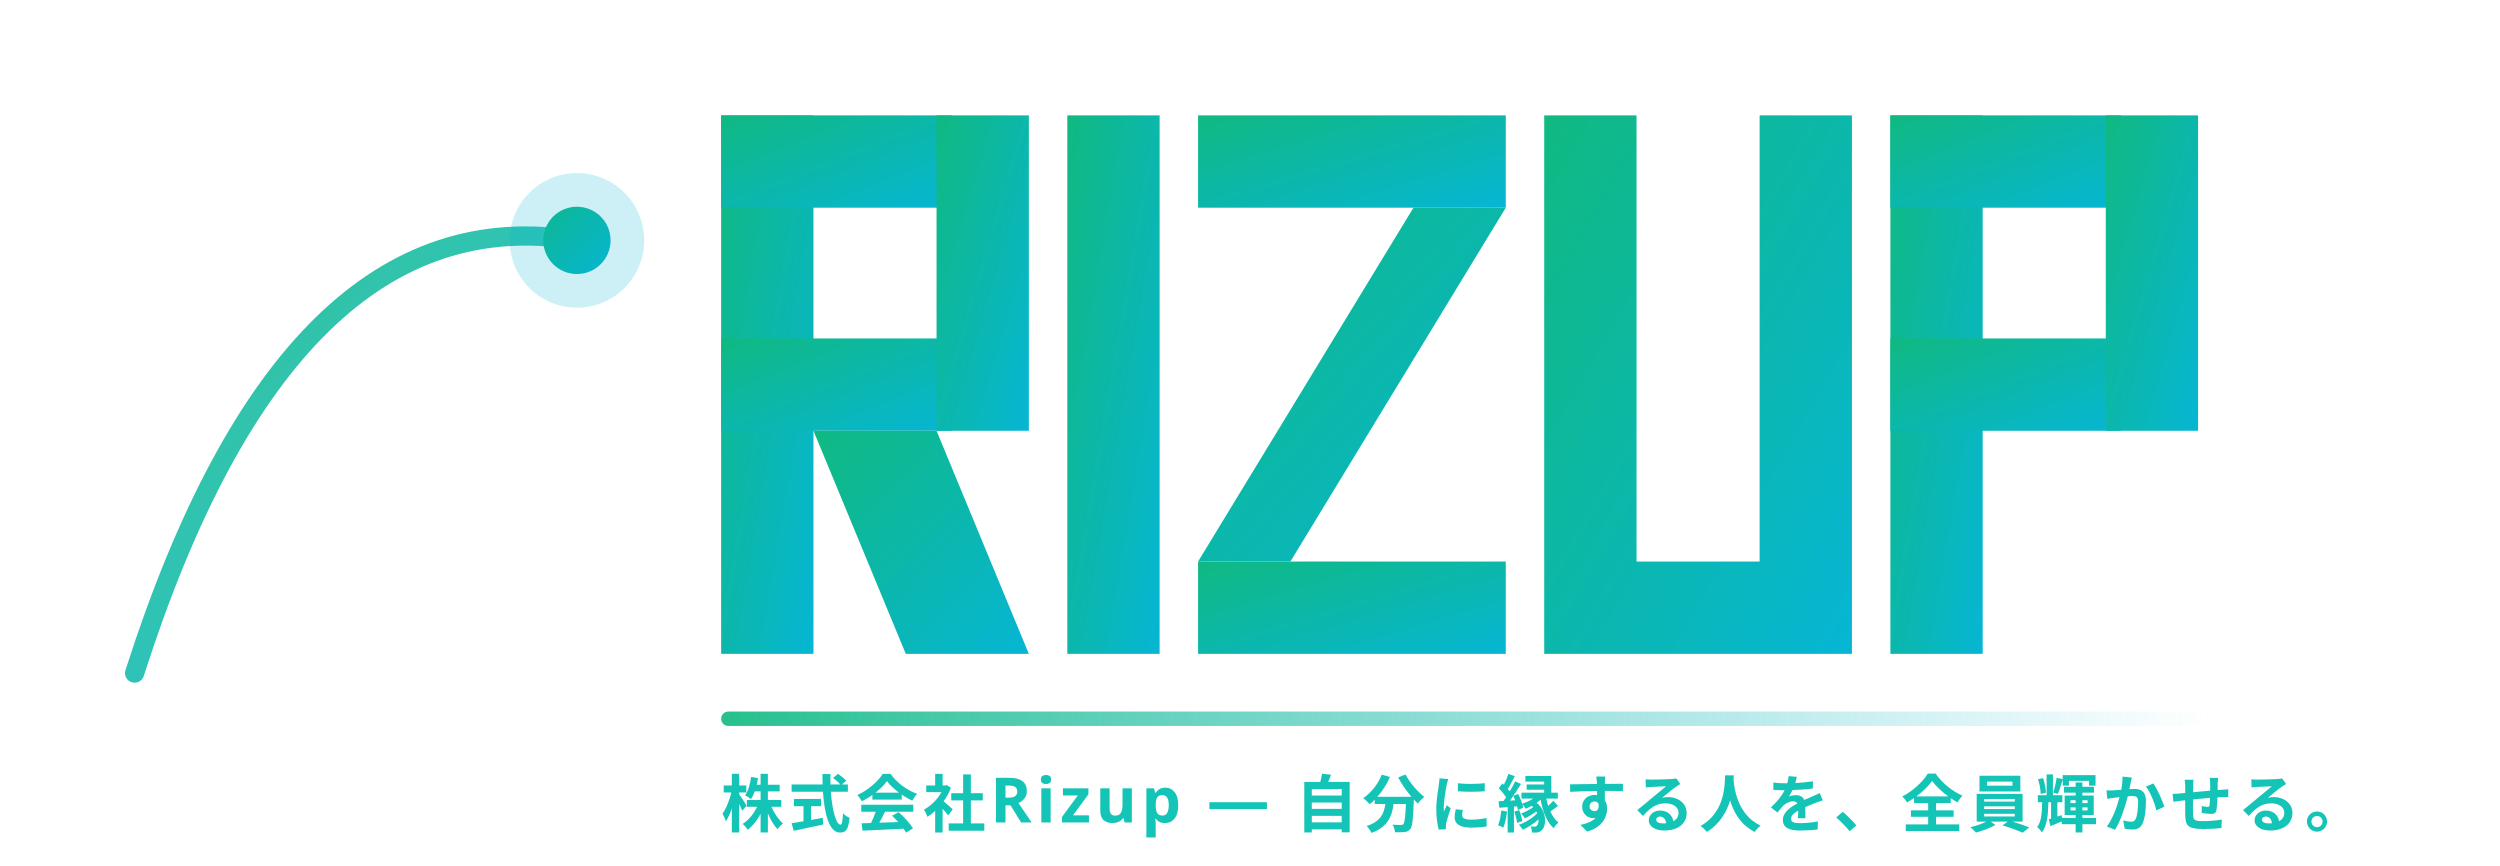
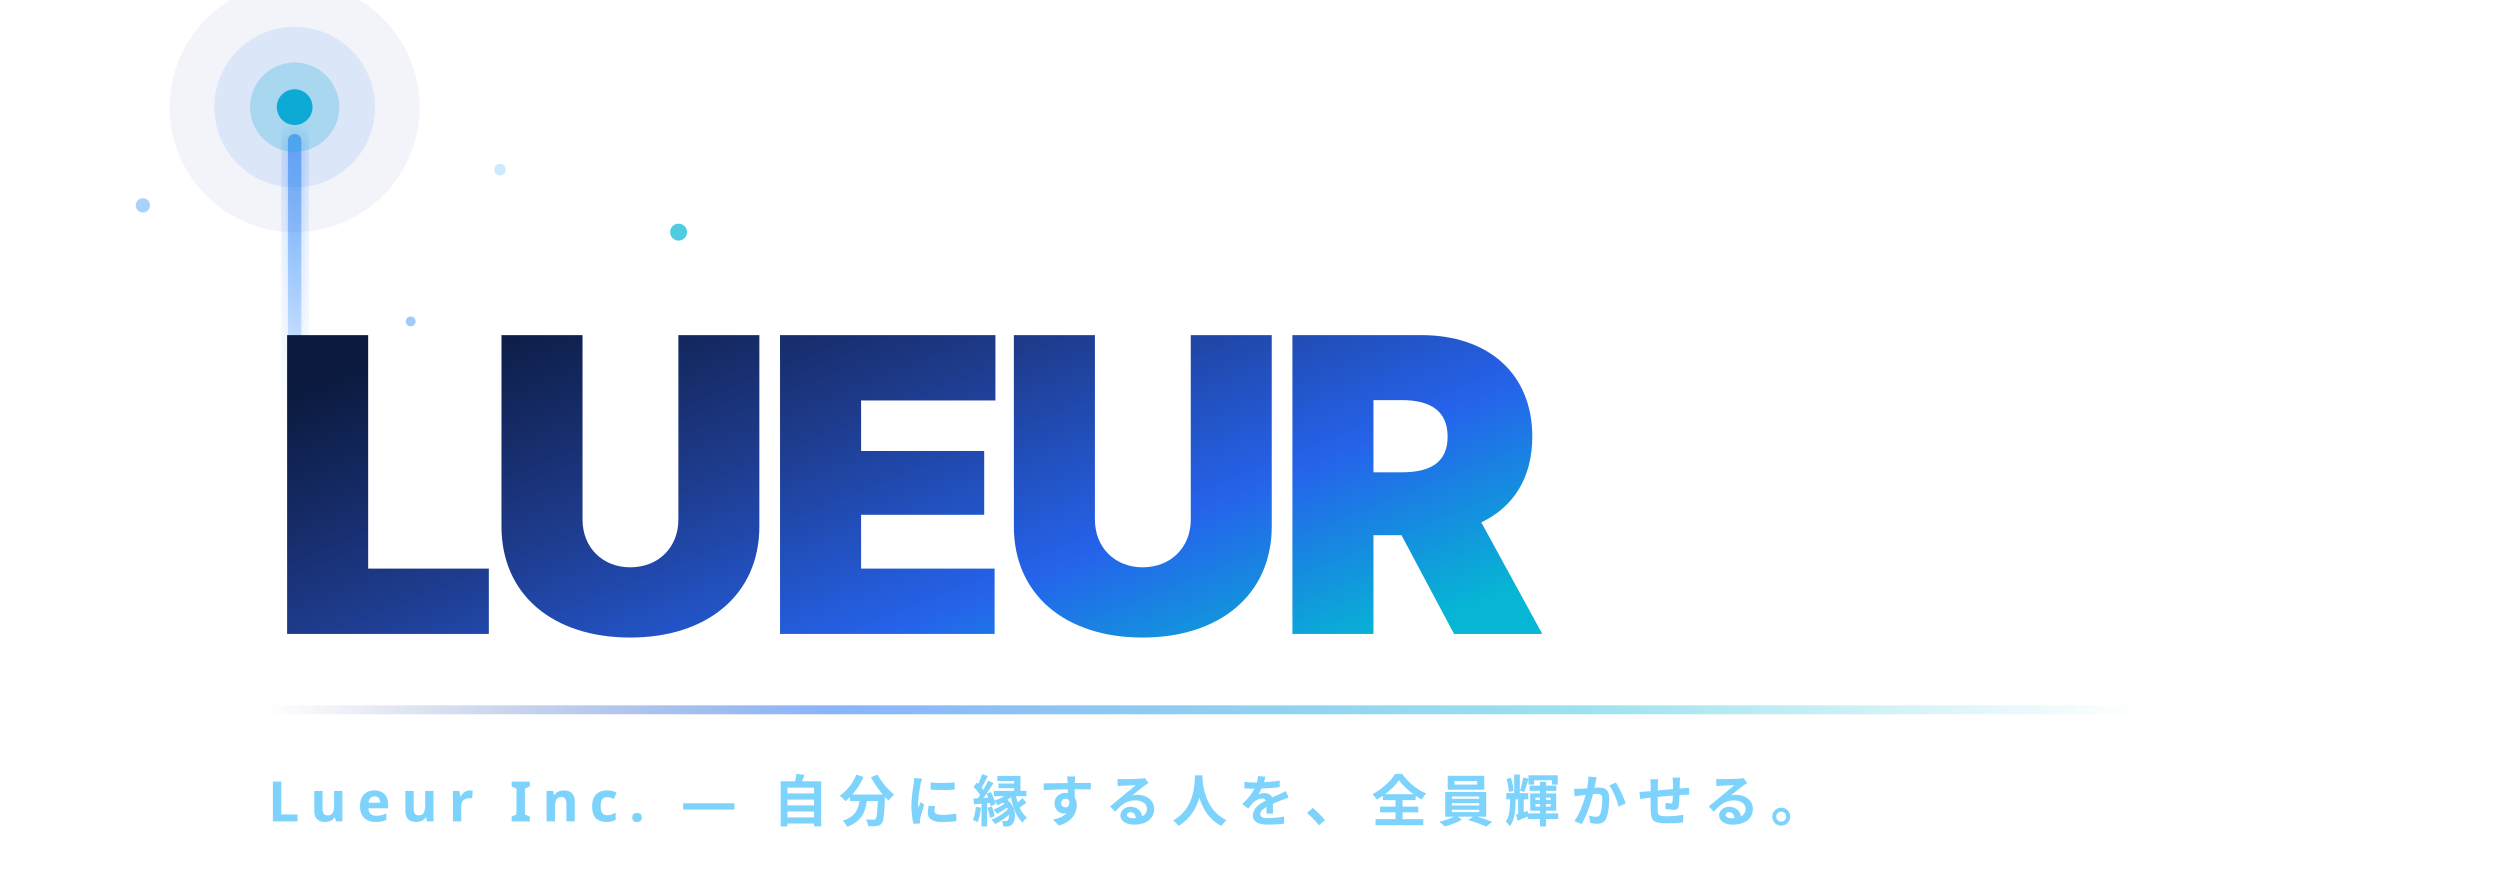
- <svg xmlns="http://www.w3.org/2000/svg" viewBox="0 0 520 180" width="520" height="180">
+ <svg xmlns="http://www.w3.org/2000/svg" viewBox="0 0 560 200" width="560" height="200">
  <defs>
-     <linearGradient id="brand" x1="0" y1="0" x2="1" y2="1">
-       <stop offset="0%" stop-color="#10b981" />
+     <linearGradient id="lueur-primary" x1="0" y1="0.2" x2="1" y2="0.8">
+       <stop offset="0%" stop-color="#0b1a3e" />
+       <stop offset="35%" stop-color="#1e3a8a" />
+       <stop offset="70%" stop-color="#2563eb" />
      <stop offset="100%" stop-color="#06b6d4" />
    </linearGradient>
-     <linearGradient id="brandFade" x1="0" y1="0" x2="1" y2="0">
-       <stop offset="0%" stop-color="#10b981" stop-opacity="0.9" />
+     <linearGradient id="lueur-halo" x1="0" y1="0" x2="0" y2="1">
+       <stop offset="0%" stop-color="#60a5fa" stop-opacity="0.9" />
+       <stop offset="100%" stop-color="#60a5fa" stop-opacity="0" />
+     </linearGradient>
+     <linearGradient id="lueur-line" x1="0" y1="0" x2="1" y2="0">
+       <stop offset="0%" stop-color="#1e3a8a" stop-opacity="0" />
+       <stop offset="30%" stop-color="#3b82f6" stop-opacity="0.6" />
+       <stop offset="70%" stop-color="#06b6d4" stop-opacity="0.4" />
      <stop offset="100%" stop-color="#06b6d4" stop-opacity="0" />
    </linearGradient>
+     <filter id="lueur-glow" x="-50%" y="-50%" width="200%" height="200%">
+       <feGaussianBlur stdDeviation="2.5" result="blur" />
+       <feMerge>
+         <feMergeNode in="blur" />
+         <feMergeNode in="SourceGraphic" />
+       </feMerge>
+     </filter>
  </defs>
-   <path d="M 28 140 Q 60 40 120 50" stroke="url(#brand)" stroke-width="4" fill="none" stroke-linecap="round" opacity="0.85" />
-   <circle cx="120" cy="50" r="7" fill="url(#brand)" />
-   <circle cx="120" cy="50" r="14" fill="#06b6d4" opacity="0.2" />
-   <g fill="url(#brand)" transform="translate(150 24) scale(0.8)">
-     <rect x="0" y="0" width="24" height="140" />
-     <rect x="0" y="0" width="60" height="24" />
-     <rect x="0" y="58" width="60" height="24" />
-     <rect x="56" y="0" width="24" height="82" />
-     <path d="M 24 82 L 56 82 L 80 140 L 48 140 Z" />
-     <rect x="90" y="0" width="24" height="140" />
-     <rect x="124" y="0" width="80" height="24" />
-     <rect x="124" y="116" width="80" height="24" />
-     <path d="M 180 24 L 204 24 L 148 116 L 124 116 Z" />
-     <path d="M 214 0 h 24 v 116 h 32 v -116 h 24 v 140 h -80 z" />
-     <rect x="304" y="0" width="24" height="140" />
-     <rect x="304" y="0" width="60" height="24" />
-     <rect x="304" y="58" width="60" height="24" />
-     <rect x="360" y="0" width="24" height="82" />
-   </g>
-   <rect x="150" y="148" width="310" height="3" rx="1.5" fill="url(#brandFade)" />
-   <text x="150" y="172" font-family="'M PLUS Rounded 1c','Hiragino Sans','Yu Gothic UI',sans-serif" font-size="13" font-weight="600" fill="#14c4b6" letter-spacing="1">
-     株式会社Rizup — 自分に縁する人を、全員輝かせる。
+   <rect x="64.5" y="30" width="3" height="68" rx="1.5" fill="url(#lueur-halo)" filter="url(#lueur-glow)" />
+   <circle cx="66" cy="24" r="4" fill="#06b6d4" />
+   <circle cx="66" cy="24" r="10" fill="#06b6d4" opacity="0.25" />
+   <circle cx="66" cy="24" r="18" fill="#3b82f6" opacity="0.12" />
+   <circle cx="66" cy="24" r="28" fill="#1e40af" opacity="0.06" />
+   <circle cx="32" cy="46" r="1.6" fill="#93c5fd" opacity="0.8" />
+   <circle cx="112" cy="38" r="1.3" fill="#bae6fd" opacity="0.75" />
+   <circle cx="152" cy="52" r="1.9" fill="#06b6d4" opacity="0.7" />
+   <circle cx="92" cy="72" r="1.1" fill="#60a5fa" opacity="0.6" />
+   <text x="60" y="142" font-family="'Inter','SF Pro Display','Helvetica Neue',-apple-system,system-ui,sans-serif" font-size="92" font-weight="900" letter-spacing="-4" fill="url(#lueur-primary)">LUEUR</text>
+   <rect x="60" y="158" width="420" height="2" rx="1" fill="url(#lueur-line)" />
+   <text x="60" y="184" font-family="'M PLUS Rounded 1c','Hiragino Sans','Yu Gothic UI',sans-serif" font-size="12.5" font-weight="600" fill="#7dd3fc" letter-spacing="2.4">
+     Lueur Inc.  —  自分に縁する人を、全員輝かせる。
  </text>
</svg>
